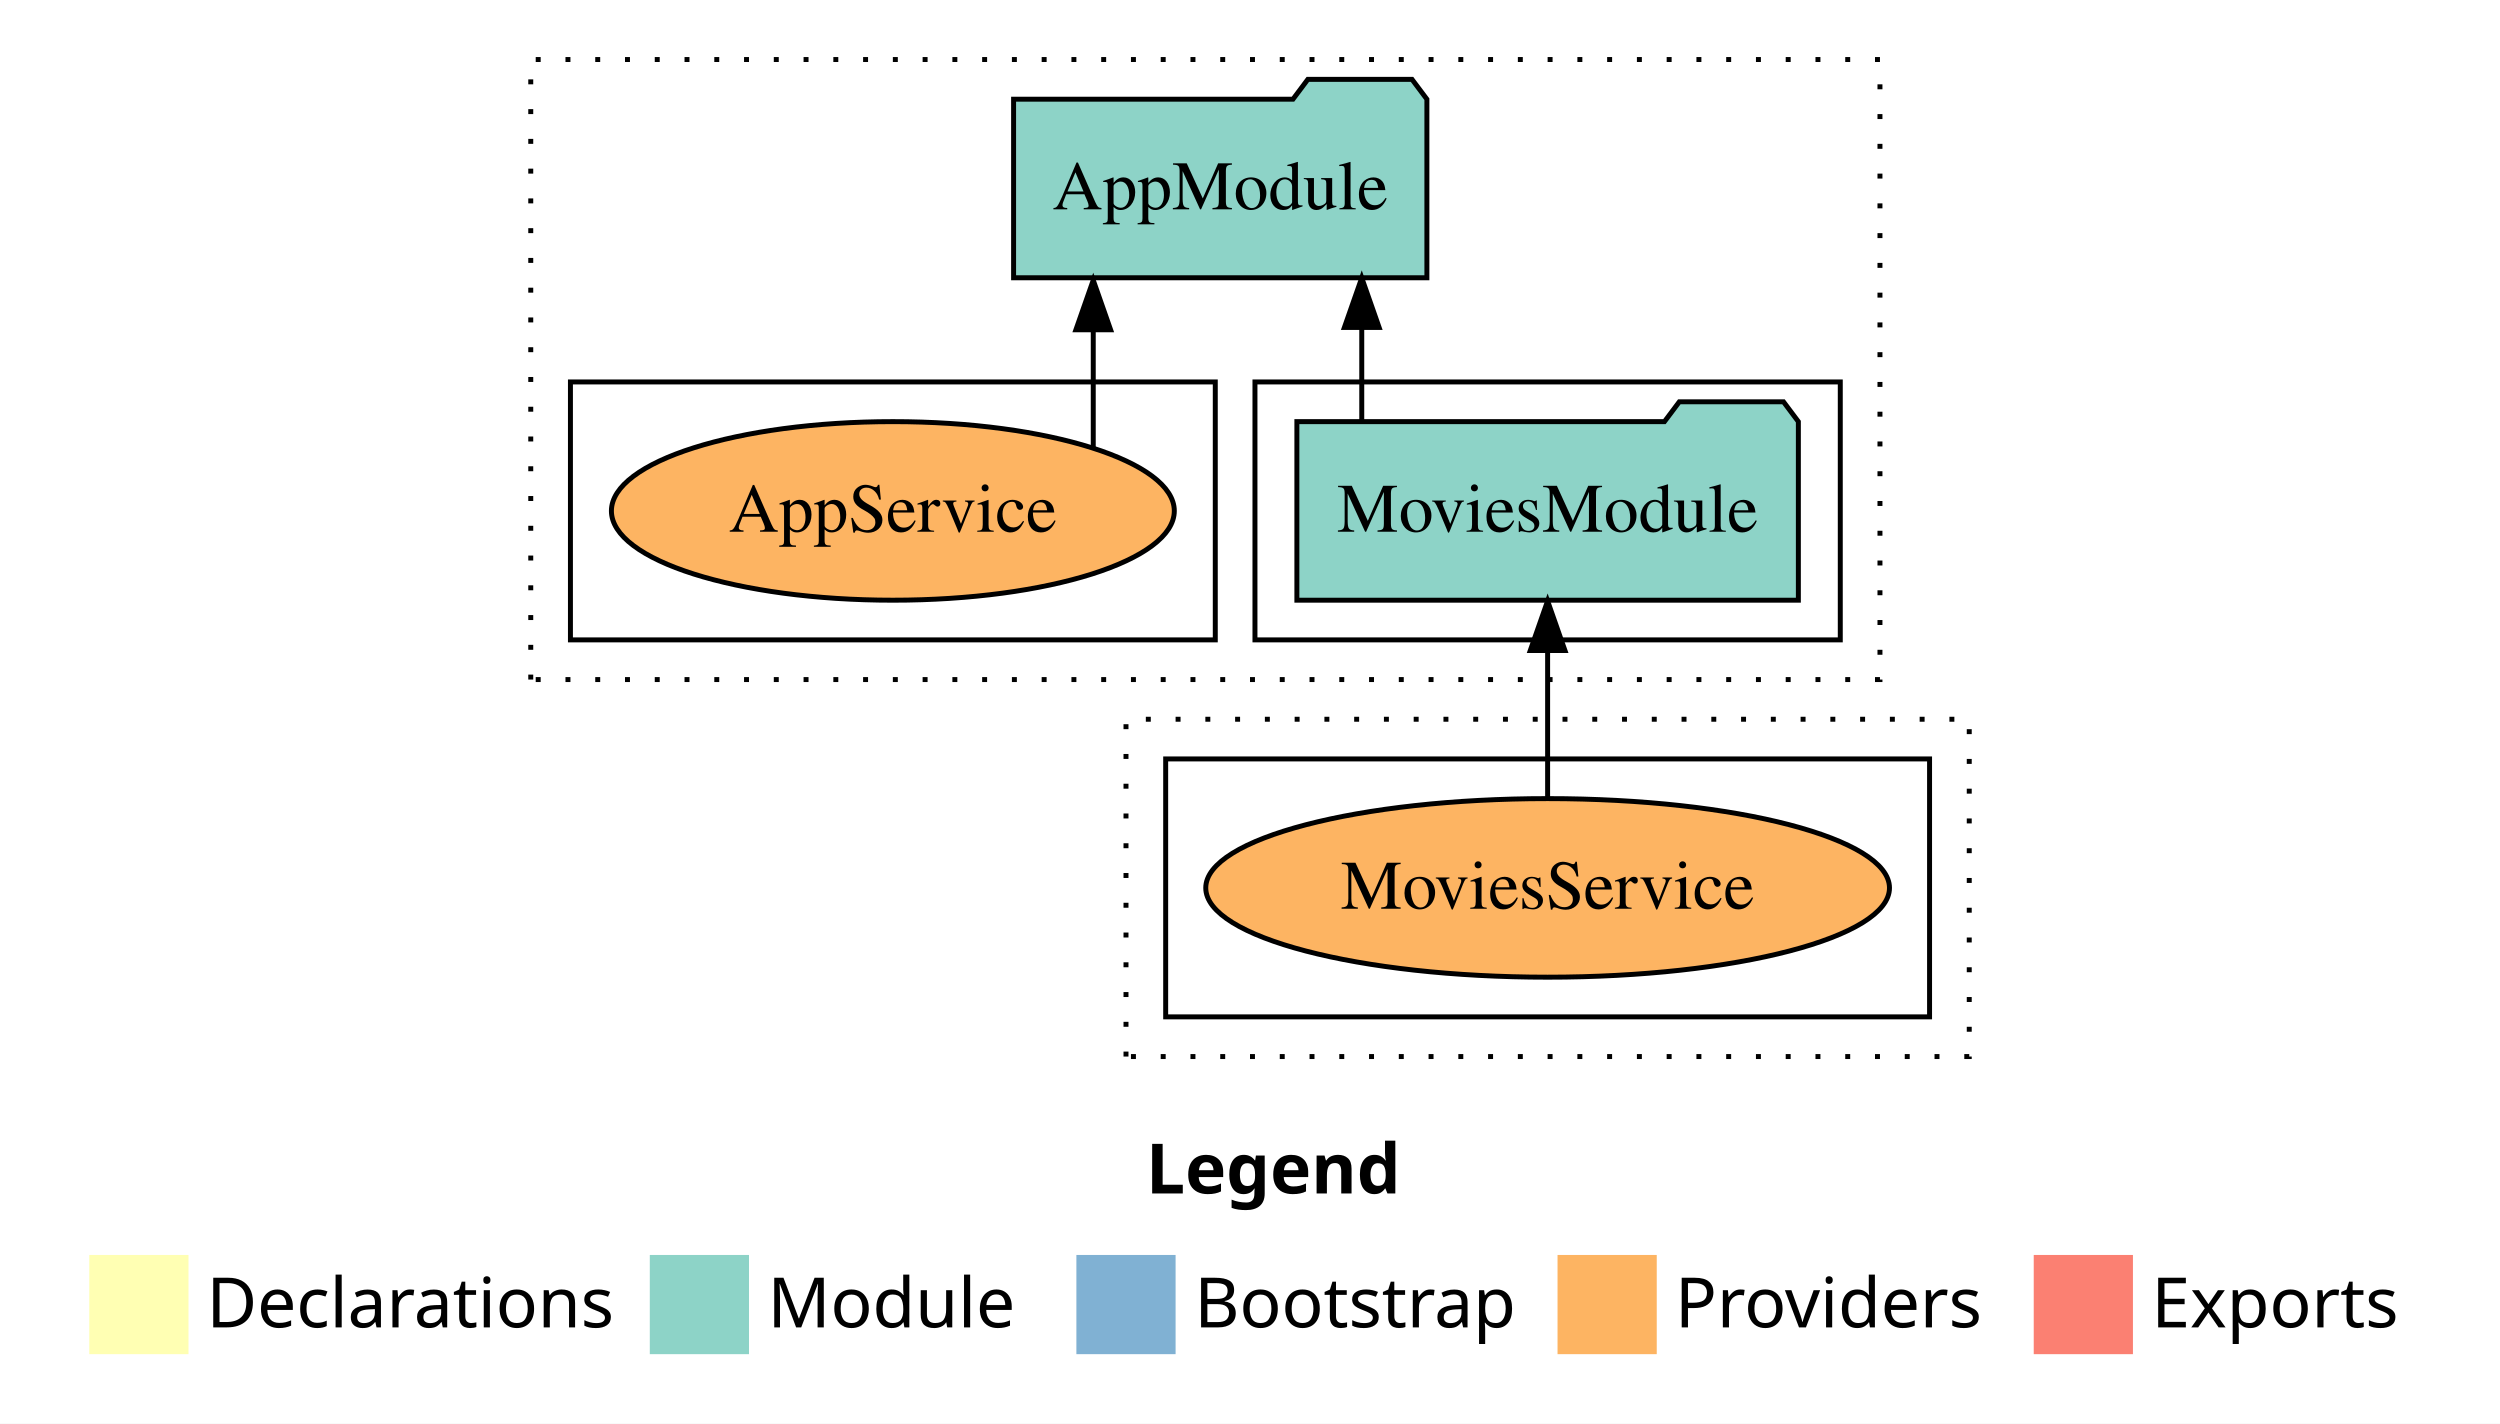
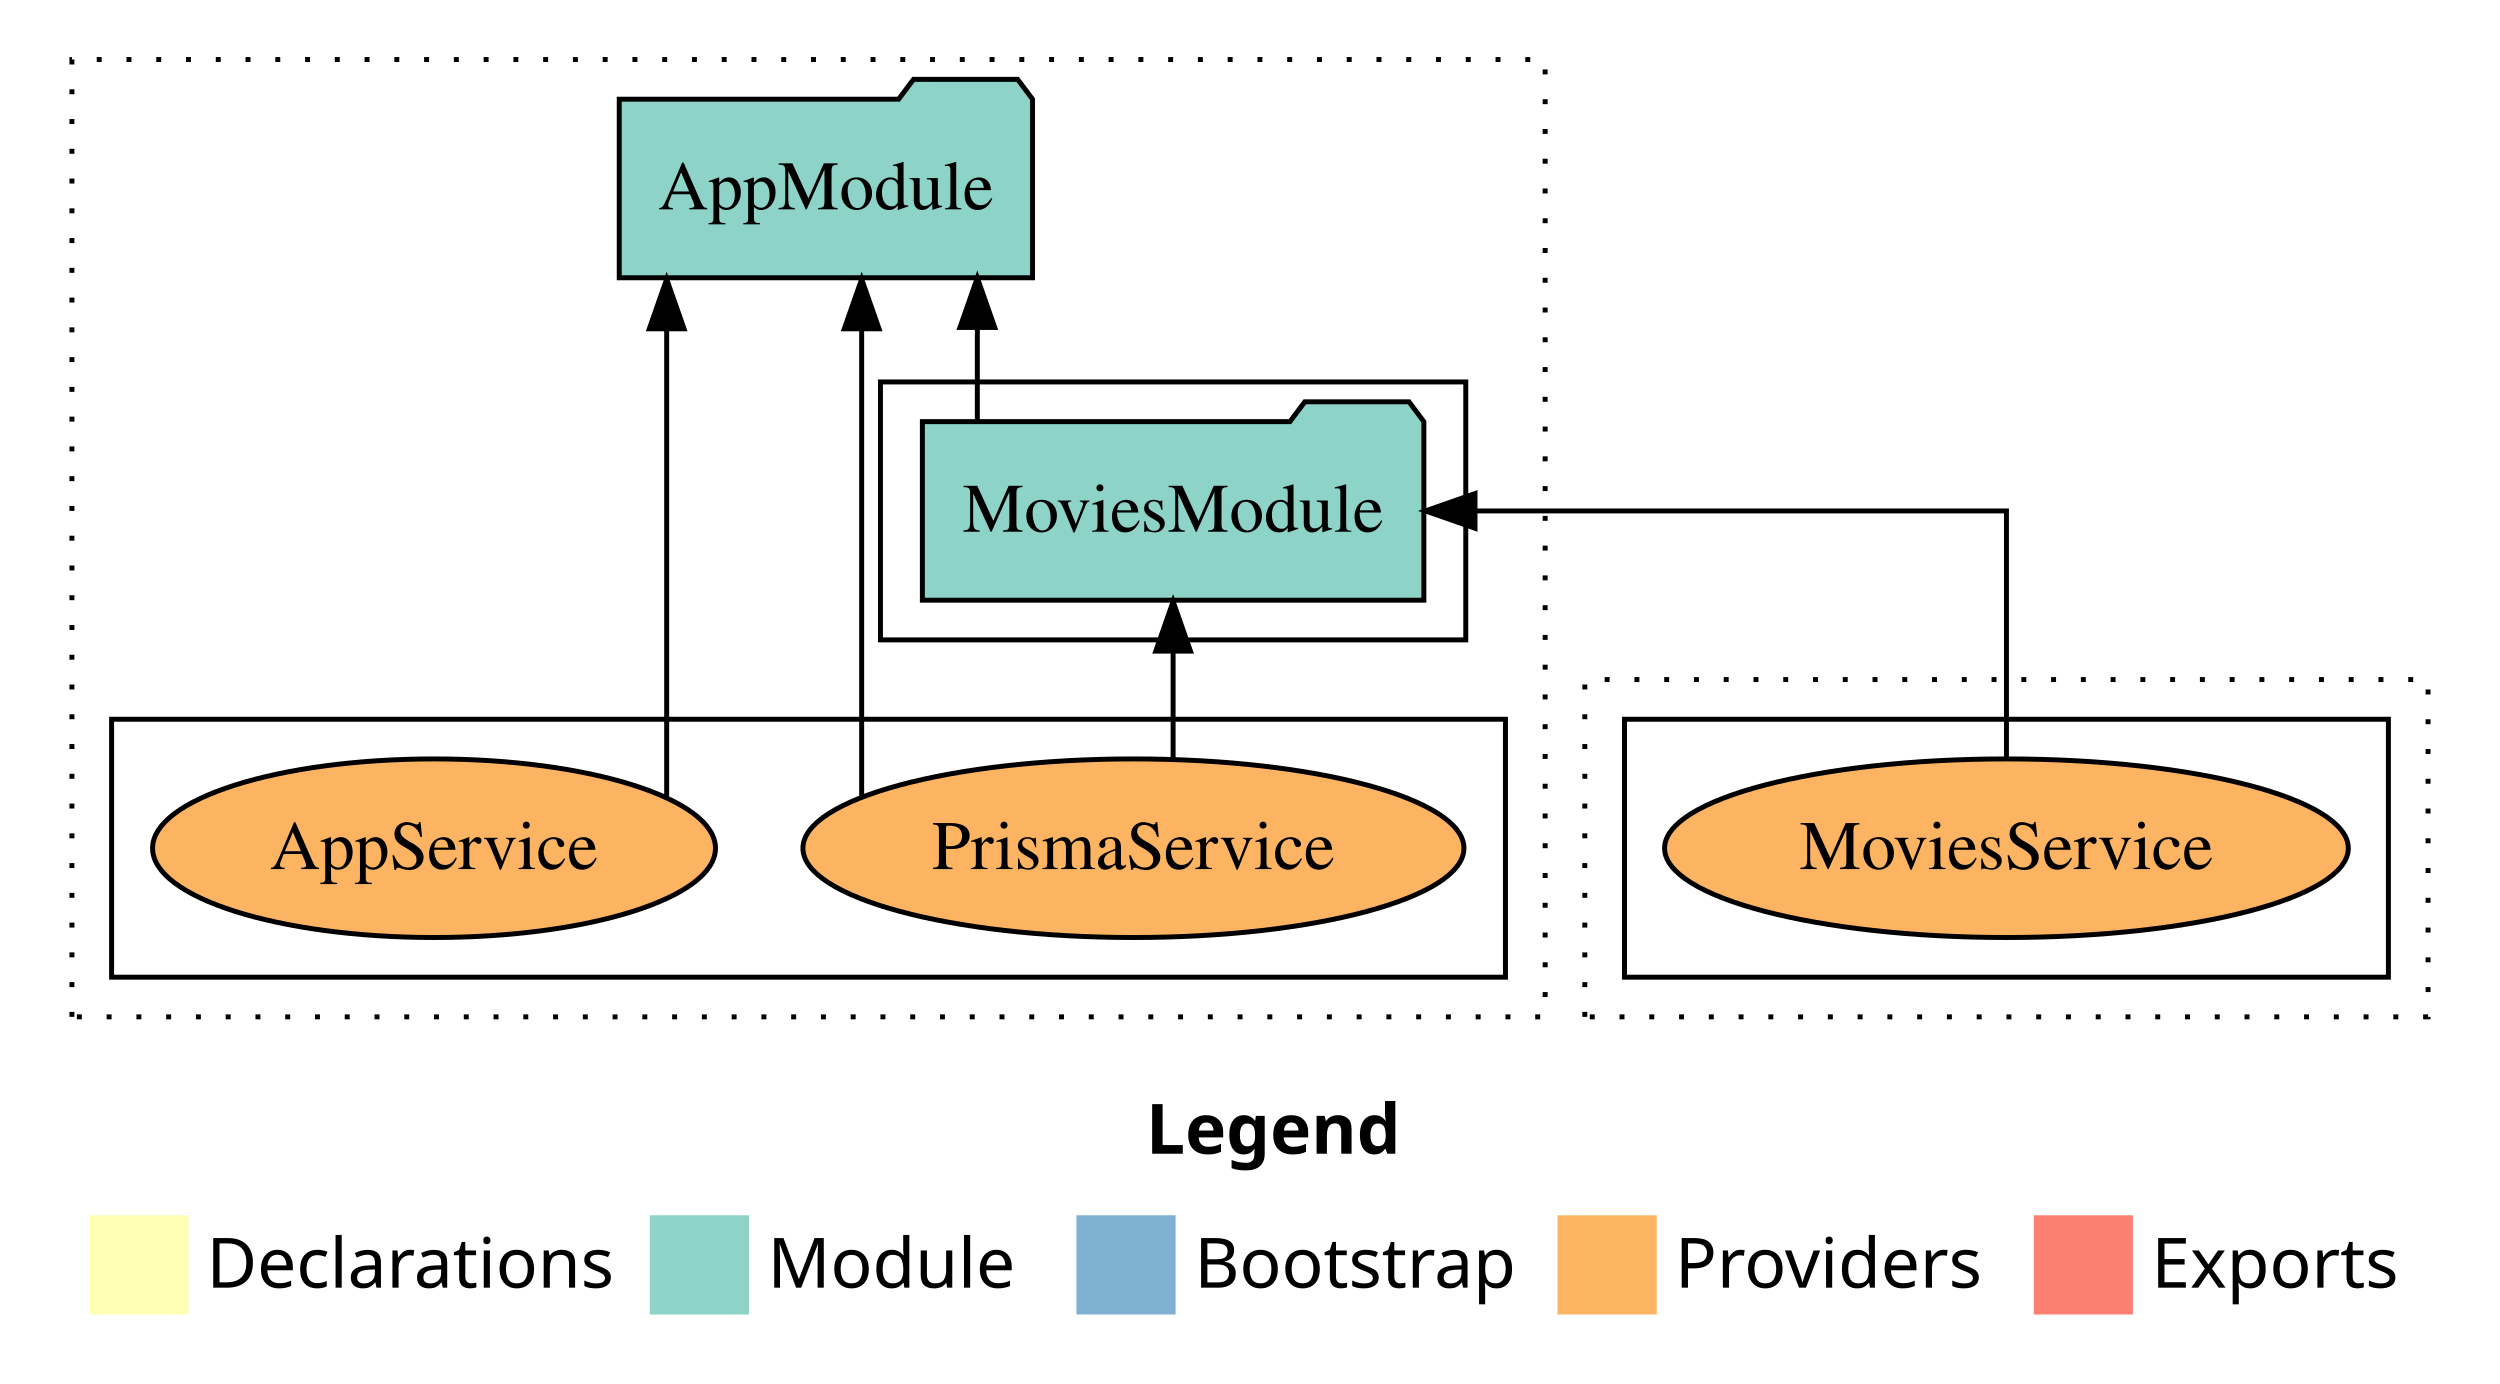
- <svg xmlns="http://www.w3.org/2000/svg" width="504pt" height="287pt" viewBox="0.00 0.00 504.00 287.00">
-   <g id="graph0" class="graph" transform="scale(1 1) rotate(0) translate(4 283)">
-     <polygon fill="white" stroke="transparent" points="-4,4 -4,-283 500,-283 500,4 -4,4" />
+ <svg xmlns="http://www.w3.org/2000/svg" width="504pt" height="279pt" viewBox="0.00 0.00 504.00 279.00">
+   <g id="graph0" class="graph" transform="scale(1 1) rotate(0) translate(4 275)">
+     <polygon fill="white" stroke="transparent" points="-4,4 -4,-275 500,-275 500,4 -4,4" />
    <text text-anchor="start" x="227.01" y="-42.4" font-family="Times-12" font-weight="bold" font-size="14.00">Legend</text>
    <polygon fill="#ffffb3" stroke="transparent" points="14,-10 14,-30 34,-30 34,-10 14,-10" />
    <text text-anchor="start" x="37.63" y="-15.4" font-family="Times-12" font-size="14.00">  Declarations</text>
    <polygon fill="#8dd3c7" stroke="transparent" points="127,-10 127,-30 147,-30 147,-10 127,-10" />
    <text text-anchor="start" x="150.73" y="-15.4" font-family="Times-12" font-size="14.00">  Module</text>
    <polygon fill="#80b1d3" stroke="transparent" points="213,-10 213,-30 233,-30 233,-10 213,-10" />
    <text text-anchor="start" x="236.78" y="-15.4" font-family="Times-12" font-size="14.00">  Bootstrap</text>
    <polygon fill="#fdb462" stroke="transparent" points="310,-10 310,-30 330,-30 330,-10 310,-10" />
    <text text-anchor="start" x="333.67" y="-15.4" font-family="Times-12" font-size="14.00">  Providers</text>
    <polygon fill="#fb8072" stroke="transparent" points="406,-10 406,-30 426,-30 426,-10 406,-10" />
    <text text-anchor="start" x="429.73" y="-15.4" font-family="Times-12" font-size="14.00">  Exports</text>
    <g id="clust1" class="cluster">
-       <polygon fill="none" stroke="black" stroke-dasharray="1,5" points="103,-146 103,-271 375,-271 375,-146 103,-146" />
+       <polygon fill="none" stroke="black" stroke-dasharray="1,5" points="10.5,-70 10.5,-263 307.5,-263 307.5,-70 10.5,-70" />
    </g>
    <g id="clust3" class="cluster">
-       <polygon fill="none" stroke="black" points="249,-154 249,-206 367,-206 367,-154 249,-154" />
+       <polygon fill="none" stroke="black" points="173.5,-146 173.5,-198 291.5,-198 291.5,-146 173.5,-146" />
    </g>
    <g id="clust6" class="cluster">
-       <polygon fill="none" stroke="black" points="111,-154 111,-206 241,-206 241,-154 111,-154" />
+       <polygon fill="none" stroke="black" points="18.5,-78 18.5,-130 299.5,-130 299.5,-78 18.5,-78" />
    </g>
    <g id="clust7" class="cluster">
-       <polygon fill="none" stroke="black" stroke-dasharray="1,5" points="223,-70 223,-138 393,-138 393,-70 223,-70" />
+       <polygon fill="none" stroke="black" stroke-dasharray="1,5" points="315.5,-70 315.5,-138 485.5,-138 485.5,-70 315.5,-70" />
    </g>
    <g id="clust12" class="cluster">
-       <polygon fill="none" stroke="black" points="231,-78 231,-130 385,-130 385,-78 231,-78" />
+       <polygon fill="none" stroke="black" points="323.5,-78 323.5,-130 477.5,-130 477.5,-78 323.5,-78" />
    </g>
    <g id="node1" class="node">
-       <polygon fill="#8dd3c7" stroke="black" points="358.55,-198 355.55,-202 334.55,-202 331.55,-198 257.45,-198 257.45,-162 358.55,-162 358.55,-198" />
-       <text text-anchor="middle" x="308" y="-175.8" font-family="Times,serif" font-size="14.00">MoviesModule</text>
+       <polygon fill="#8dd3c7" stroke="black" points="283.05,-190 280.05,-194 259.05,-194 256.05,-190 181.95,-190 181.95,-154 283.05,-154 283.05,-190" />
+       <text text-anchor="middle" x="232.5" y="-167.8" font-family="Times,serif" font-size="14.00">MoviesModule</text>
    </g>
    <g id="node2" class="node">
-       <polygon fill="#8dd3c7" stroke="black" points="283.66,-263 280.66,-267 259.66,-267 256.66,-263 200.34,-263 200.34,-227 283.66,-227 283.66,-263" />
-       <text text-anchor="middle" x="242" y="-240.8" font-family="Times,serif" font-size="14.00">AppModule</text>
+       <polygon fill="#8dd3c7" stroke="black" points="204.16,-255 201.16,-259 180.16,-259 177.16,-255 120.84,-255 120.84,-219 204.16,-219 204.16,-255" />
+       <text text-anchor="middle" x="162.5" y="-232.8" font-family="Times,serif" font-size="14.00">AppModule</text>
    </g>
    <g id="edge1" class="edge">
-       <path fill="none" stroke="black" d="M270.53,-198.11C270.53,-198.11 270.53,-216.99 270.53,-216.99" />
-       <polygon fill="black" stroke="black" points="267.03,-216.99 270.53,-226.99 274.03,-216.99 267.03,-216.99" />
+       <path fill="none" stroke="black" d="M193.03,-190.11C193.03,-190.11 193.03,-208.99 193.03,-208.99" />
+       <polygon fill="black" stroke="black" points="189.53,-208.99 193.03,-218.99 196.53,-208.99 189.53,-208.99" />
    </g>
    <g id="node3" class="node">
-       <ellipse fill="#fdb462" stroke="black" cx="176" cy="-180" rx="56.74" ry="18" />
-       <text text-anchor="middle" x="176" y="-175.8" font-family="Times,serif" font-size="14.00">AppService</text>
+       <ellipse fill="#fdb462" stroke="black" cx="83.5" cy="-104" rx="56.74" ry="18" />
+       <text text-anchor="middle" x="83.5" y="-99.8" font-family="Times,serif" font-size="14.00">AppService</text>
    </g>
    <g id="edge2" class="edge">
-       <path fill="none" stroke="black" d="M216.4,-192.84C216.4,-192.84 216.4,-216.52 216.4,-216.52" />
-       <polygon fill="black" stroke="black" points="212.9,-216.52 216.4,-226.52 219.9,-216.52 212.9,-216.52" />
+       <path fill="none" stroke="black" d="M130.4,-114.44C130.4,-114.44 130.4,-208.72 130.4,-208.72" />
+       <polygon fill="black" stroke="black" points="126.9,-208.72 130.4,-218.72 133.9,-208.72 126.9,-208.72" />
    </g>
    <g id="node4" class="node">
-       <ellipse fill="#fdb462" stroke="black" cx="308" cy="-104" rx="68.92" ry="18" />
-       <text text-anchor="middle" x="308" y="-99.8" font-family="Times,serif" font-size="14.00">MoviesService</text>
+       <ellipse fill="#fdb462" stroke="black" cx="224.5" cy="-104" rx="66.63" ry="18" />
+       <text text-anchor="middle" x="224.5" y="-99.8" font-family="Times,serif" font-size="14.00">PrismaService</text>
+     </g>
+     <g id="edge5" class="edge">
+       <path fill="none" stroke="black" d="M232.5,-122.22C232.5,-122.22 232.5,-143.73 232.5,-143.73" />
+       <polygon fill="black" stroke="black" points="229,-143.73 232.5,-153.73 236,-143.73 229,-143.73" />
    </g>
    <g id="edge3" class="edge">
-       <path fill="none" stroke="black" d="M308,-122.01C308,-122.01 308,-151.85 308,-151.85" />
-       <polygon fill="black" stroke="black" points="304.5,-151.85 308,-161.85 311.5,-151.85 304.5,-151.85" />
+       <path fill="none" stroke="black" d="M169.71,-114.44C169.71,-114.44 169.71,-208.72 169.71,-208.72" />
+       <polygon fill="black" stroke="black" points="166.21,-208.72 169.71,-218.72 173.21,-208.72 166.21,-208.72" />
+     </g>
+     <g id="node5" class="node">
+       <ellipse fill="#fdb462" stroke="black" cx="400.5" cy="-104" rx="68.92" ry="18" />
+       <text text-anchor="middle" x="400.5" y="-99.8" font-family="Times,serif" font-size="14.00">MoviesService</text>
+     </g>
+     <g id="edge4" class="edge">
+       <path fill="none" stroke="black" d="M400.5,-122.22C400.5,-142.37 400.5,-172 400.5,-172 400.5,-172 293.36,-172 293.36,-172" />
+       <polygon fill="black" stroke="black" points="293.36,-168.5 283.36,-172 293.36,-175.5 293.36,-168.5" />
    </g>
  </g>
</svg>
